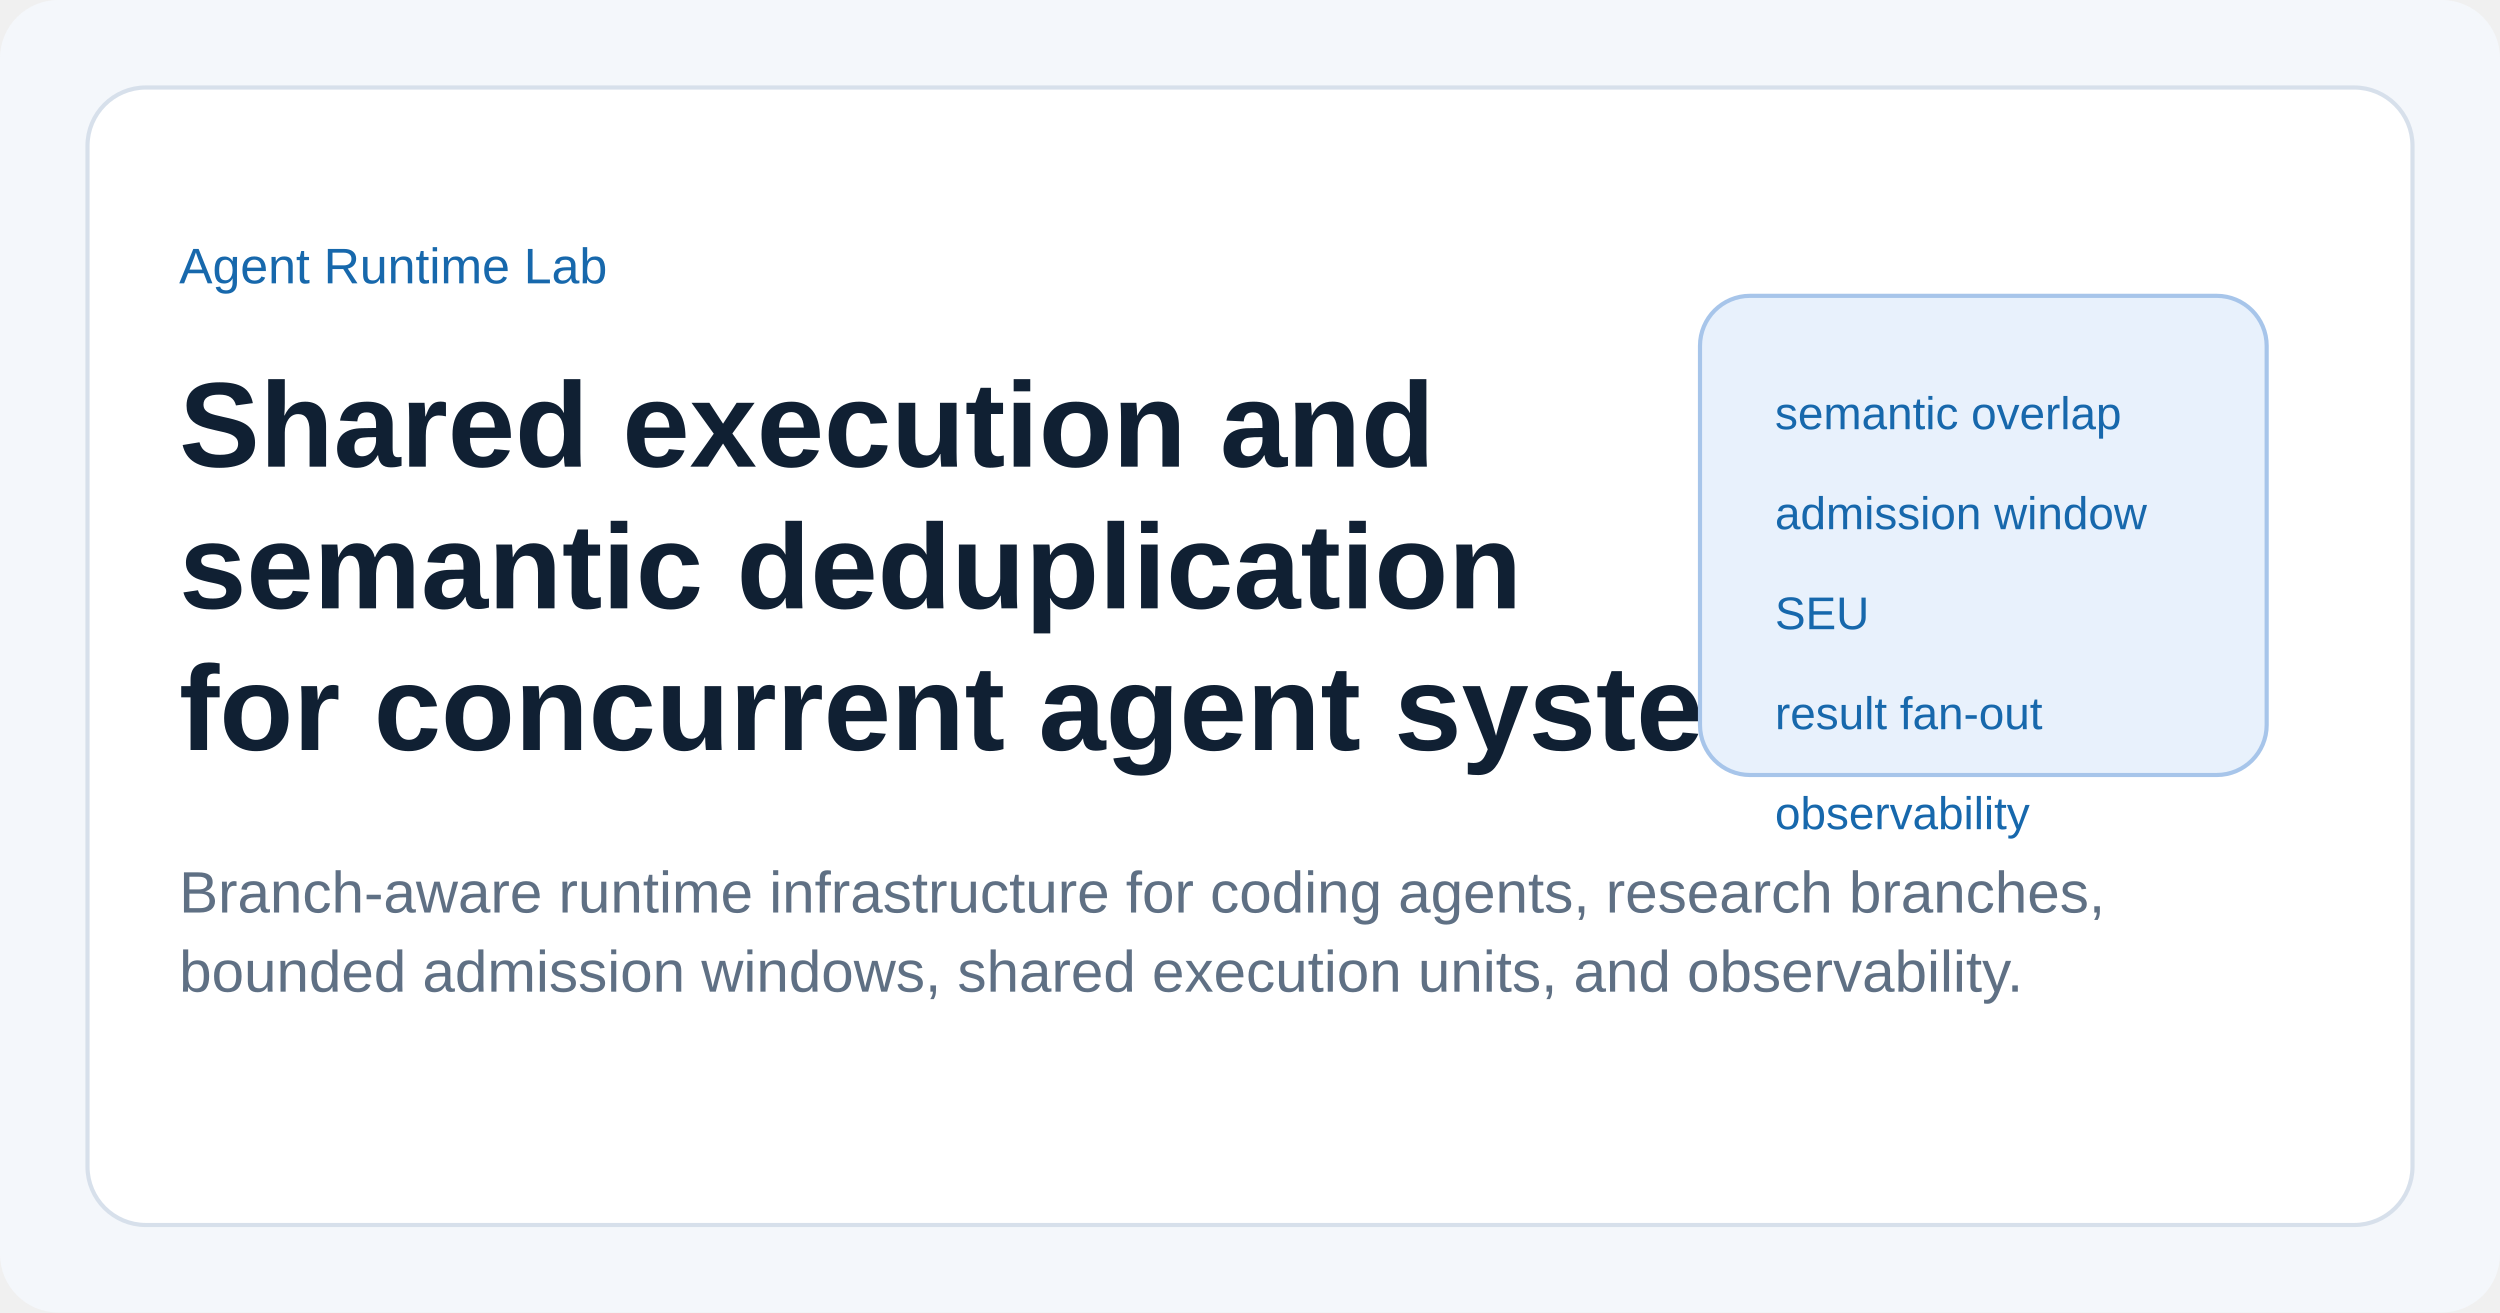
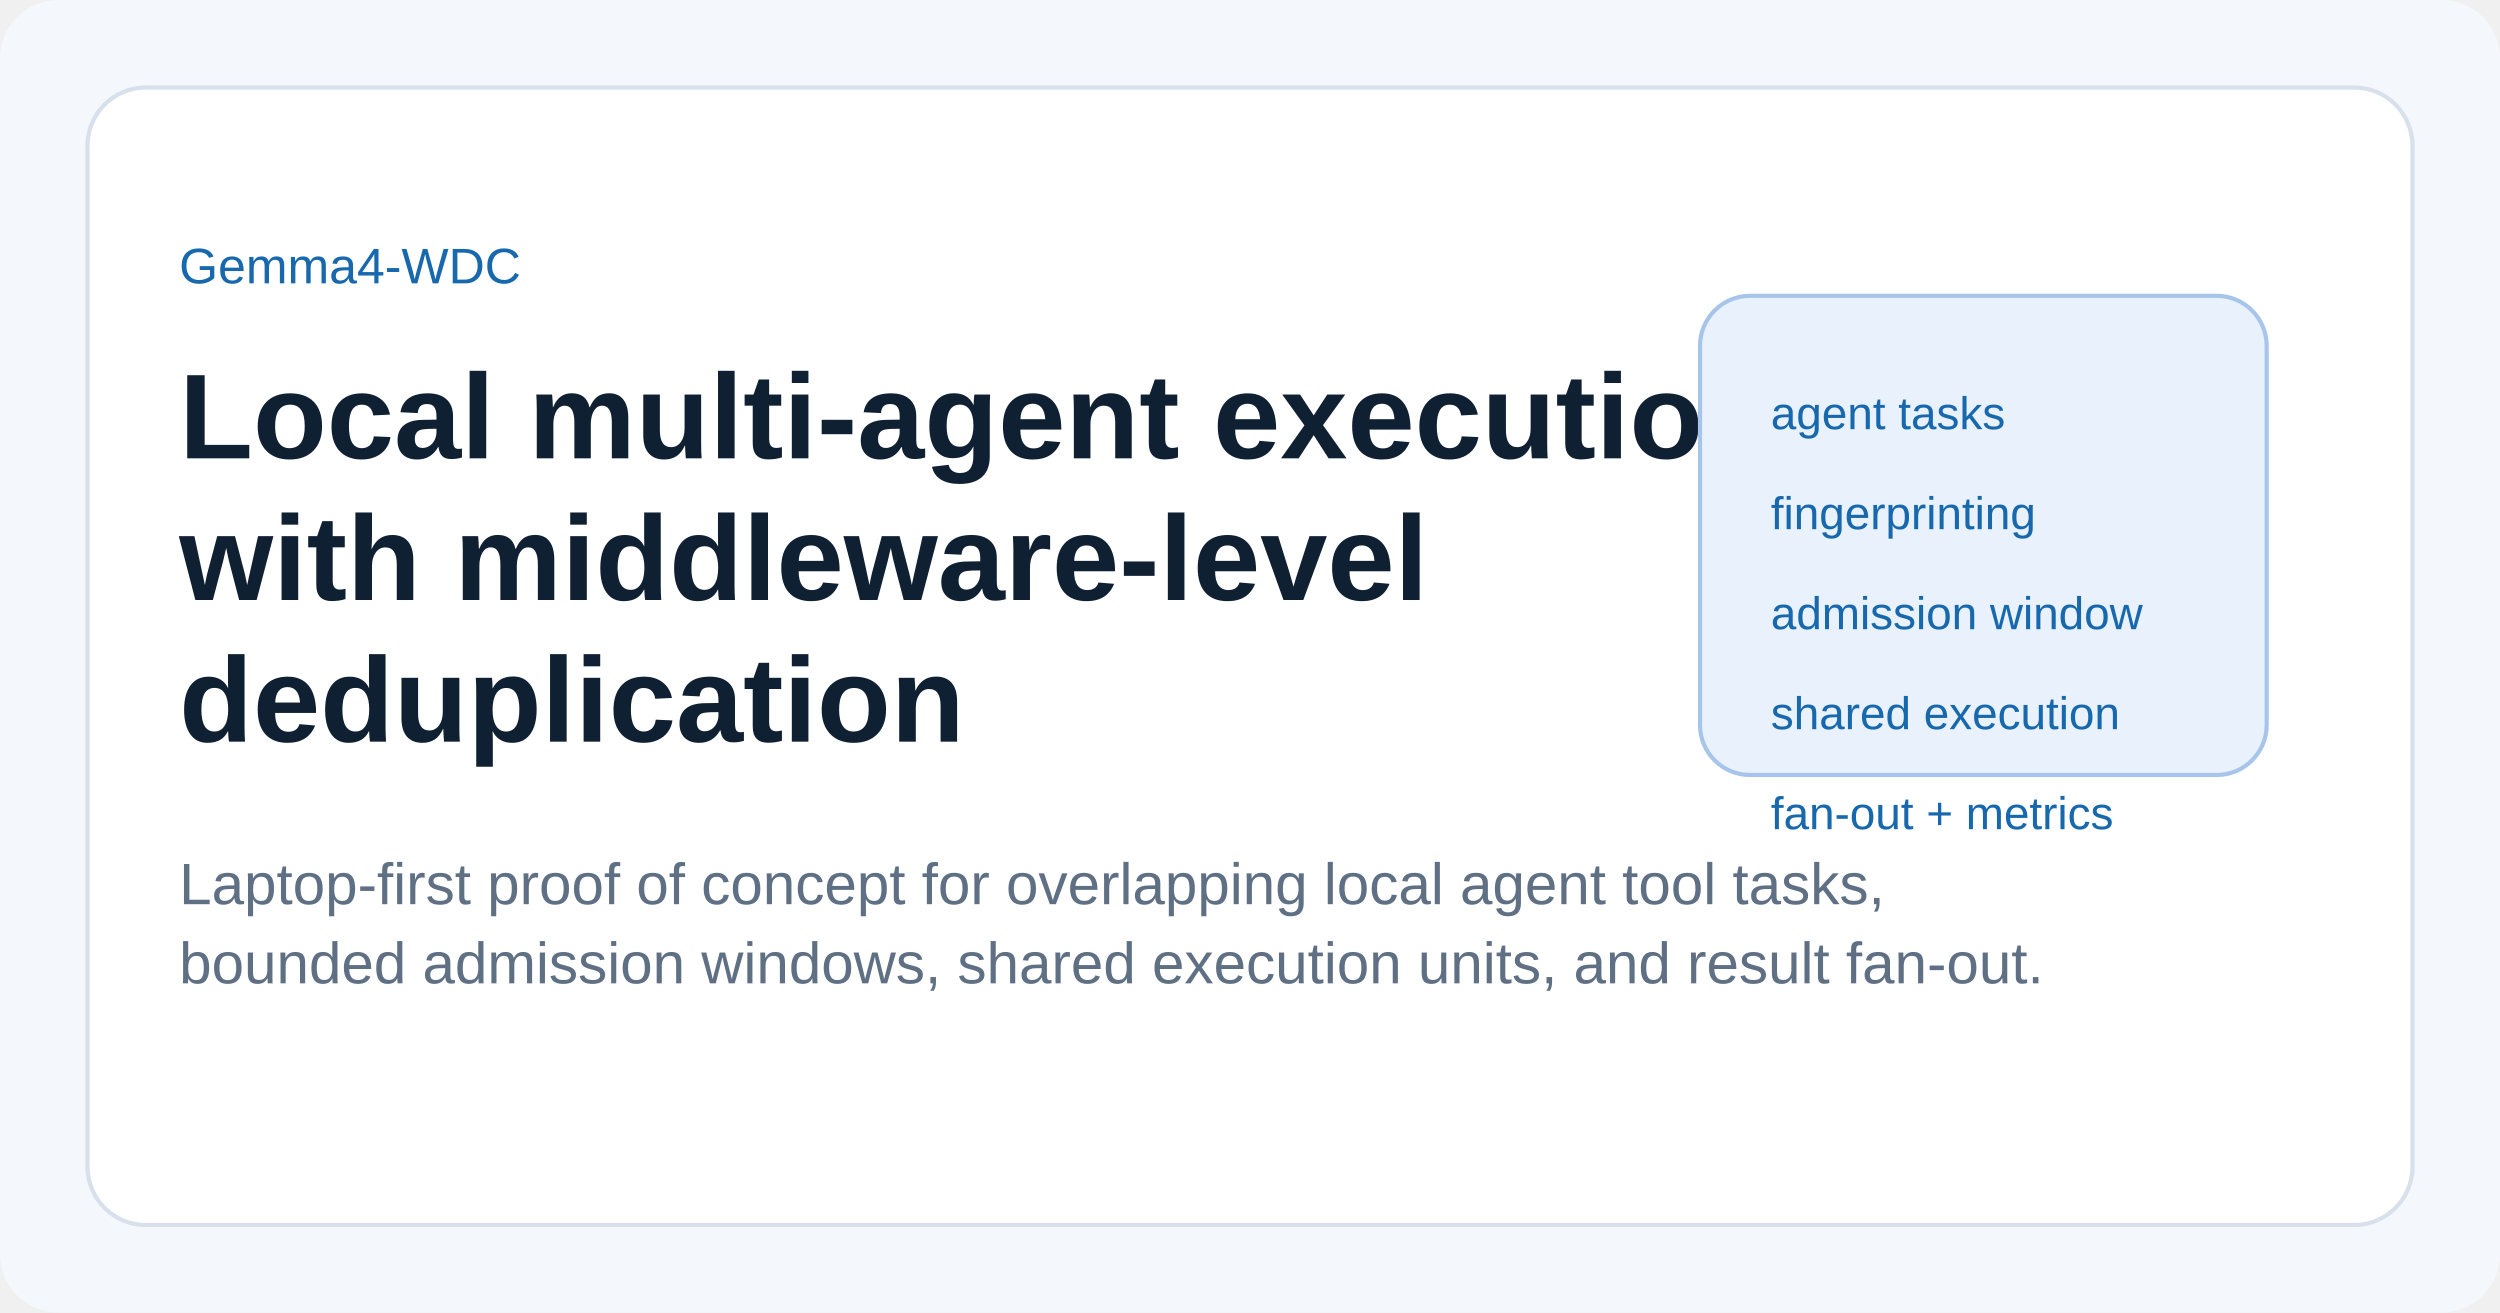
<svg xmlns="http://www.w3.org/2000/svg" width="1200" height="630" viewBox="0 0 1200 630" fill="none">
  <rect width="1200" height="630" rx="28" fill="#F4F7FB" />
  <rect x="42" y="42" width="1116" height="546" rx="28" fill="#FFFFFF" stroke="#D7E0EB" stroke-width="2" />
-   <text x="86" y="136" fill="#1768AC" font-family="IBM Plex Mono, Arial" font-size="24">Agent Runtime Lab</text>
-   <text x="86" y="224" fill="#102033" font-family="IBM Plex Sans, Arial" font-size="58" font-weight="600">Shared execution and</text>
-   <text x="86" y="292" fill="#102033" font-family="IBM Plex Sans, Arial" font-size="58" font-weight="600">semantic deduplication</text>
-   <text x="86" y="360" fill="#102033" font-family="IBM Plex Sans, Arial" font-size="58" font-weight="600">for concurrent agent systems</text>
-   <text x="86" y="438" fill="#5F7084" font-family="IBM Plex Sans, Arial" font-size="28">Branch-aware runtime infrastructure for coding agents, research branches,</text>
-   <text x="86" y="476" fill="#5F7084" font-family="IBM Plex Sans, Arial" font-size="28">bounded admission windows, shared execution units, and observability.</text>
+   <text x="86" y="136" fill="#1768AC" font-family="IBM Plex Mono, Arial" font-size="24">Gemma4-WDC</text>
+   <text x="86" y="220" fill="#102033" font-family="IBM Plex Sans, Arial" font-size="58" font-weight="600">Local multi-agent execution</text>
+   <text x="86" y="288" fill="#102033" font-family="IBM Plex Sans, Arial" font-size="58" font-weight="600">with middleware-level</text>
+   <text x="86" y="356" fill="#102033" font-family="IBM Plex Sans, Arial" font-size="58" font-weight="600">deduplication</text>
+   <text x="86" y="434" fill="#5F7084" font-family="IBM Plex Sans, Arial" font-size="28">Laptop-first proof of concept for overlapping local agent tool tasks,</text>
+   <text x="86" y="472" fill="#5F7084" font-family="IBM Plex Sans, Arial" font-size="28">bounded admission windows, shared execution units, and result fan-out.</text>
  <rect x="816" y="142" width="272" height="230" rx="24" fill="#E8F1FC" stroke="#A7C5EA" stroke-width="2" />
-   <text x="852" y="206" fill="#1768AC" font-family="IBM Plex Mono, Arial" font-size="22">semantic overlap</text>
-   <text x="852" y="254" fill="#1768AC" font-family="IBM Plex Mono, Arial" font-size="22">admission window</text>
-   <text x="852" y="302" fill="#1768AC" font-family="IBM Plex Mono, Arial" font-size="22">SEU</text>
-   <text x="852" y="350" fill="#1768AC" font-family="IBM Plex Mono, Arial" font-size="22">result fan-out</text>
-   <text x="852" y="398" fill="#1768AC" font-family="IBM Plex Mono, Arial" font-size="22">observability</text>
+   <text x="850" y="206" fill="#1768AC" font-family="IBM Plex Mono, Arial" font-size="22">agent tasks</text>
+   <text x="850" y="254" fill="#1768AC" font-family="IBM Plex Mono, Arial" font-size="22">fingerprinting</text>
+   <text x="850" y="302" fill="#1768AC" font-family="IBM Plex Mono, Arial" font-size="22">admission window</text>
+   <text x="850" y="350" fill="#1768AC" font-family="IBM Plex Mono, Arial" font-size="22">shared execution</text>
+   <text x="850" y="398" fill="#1768AC" font-family="IBM Plex Mono, Arial" font-size="22">fan-out + metrics</text>
</svg>
